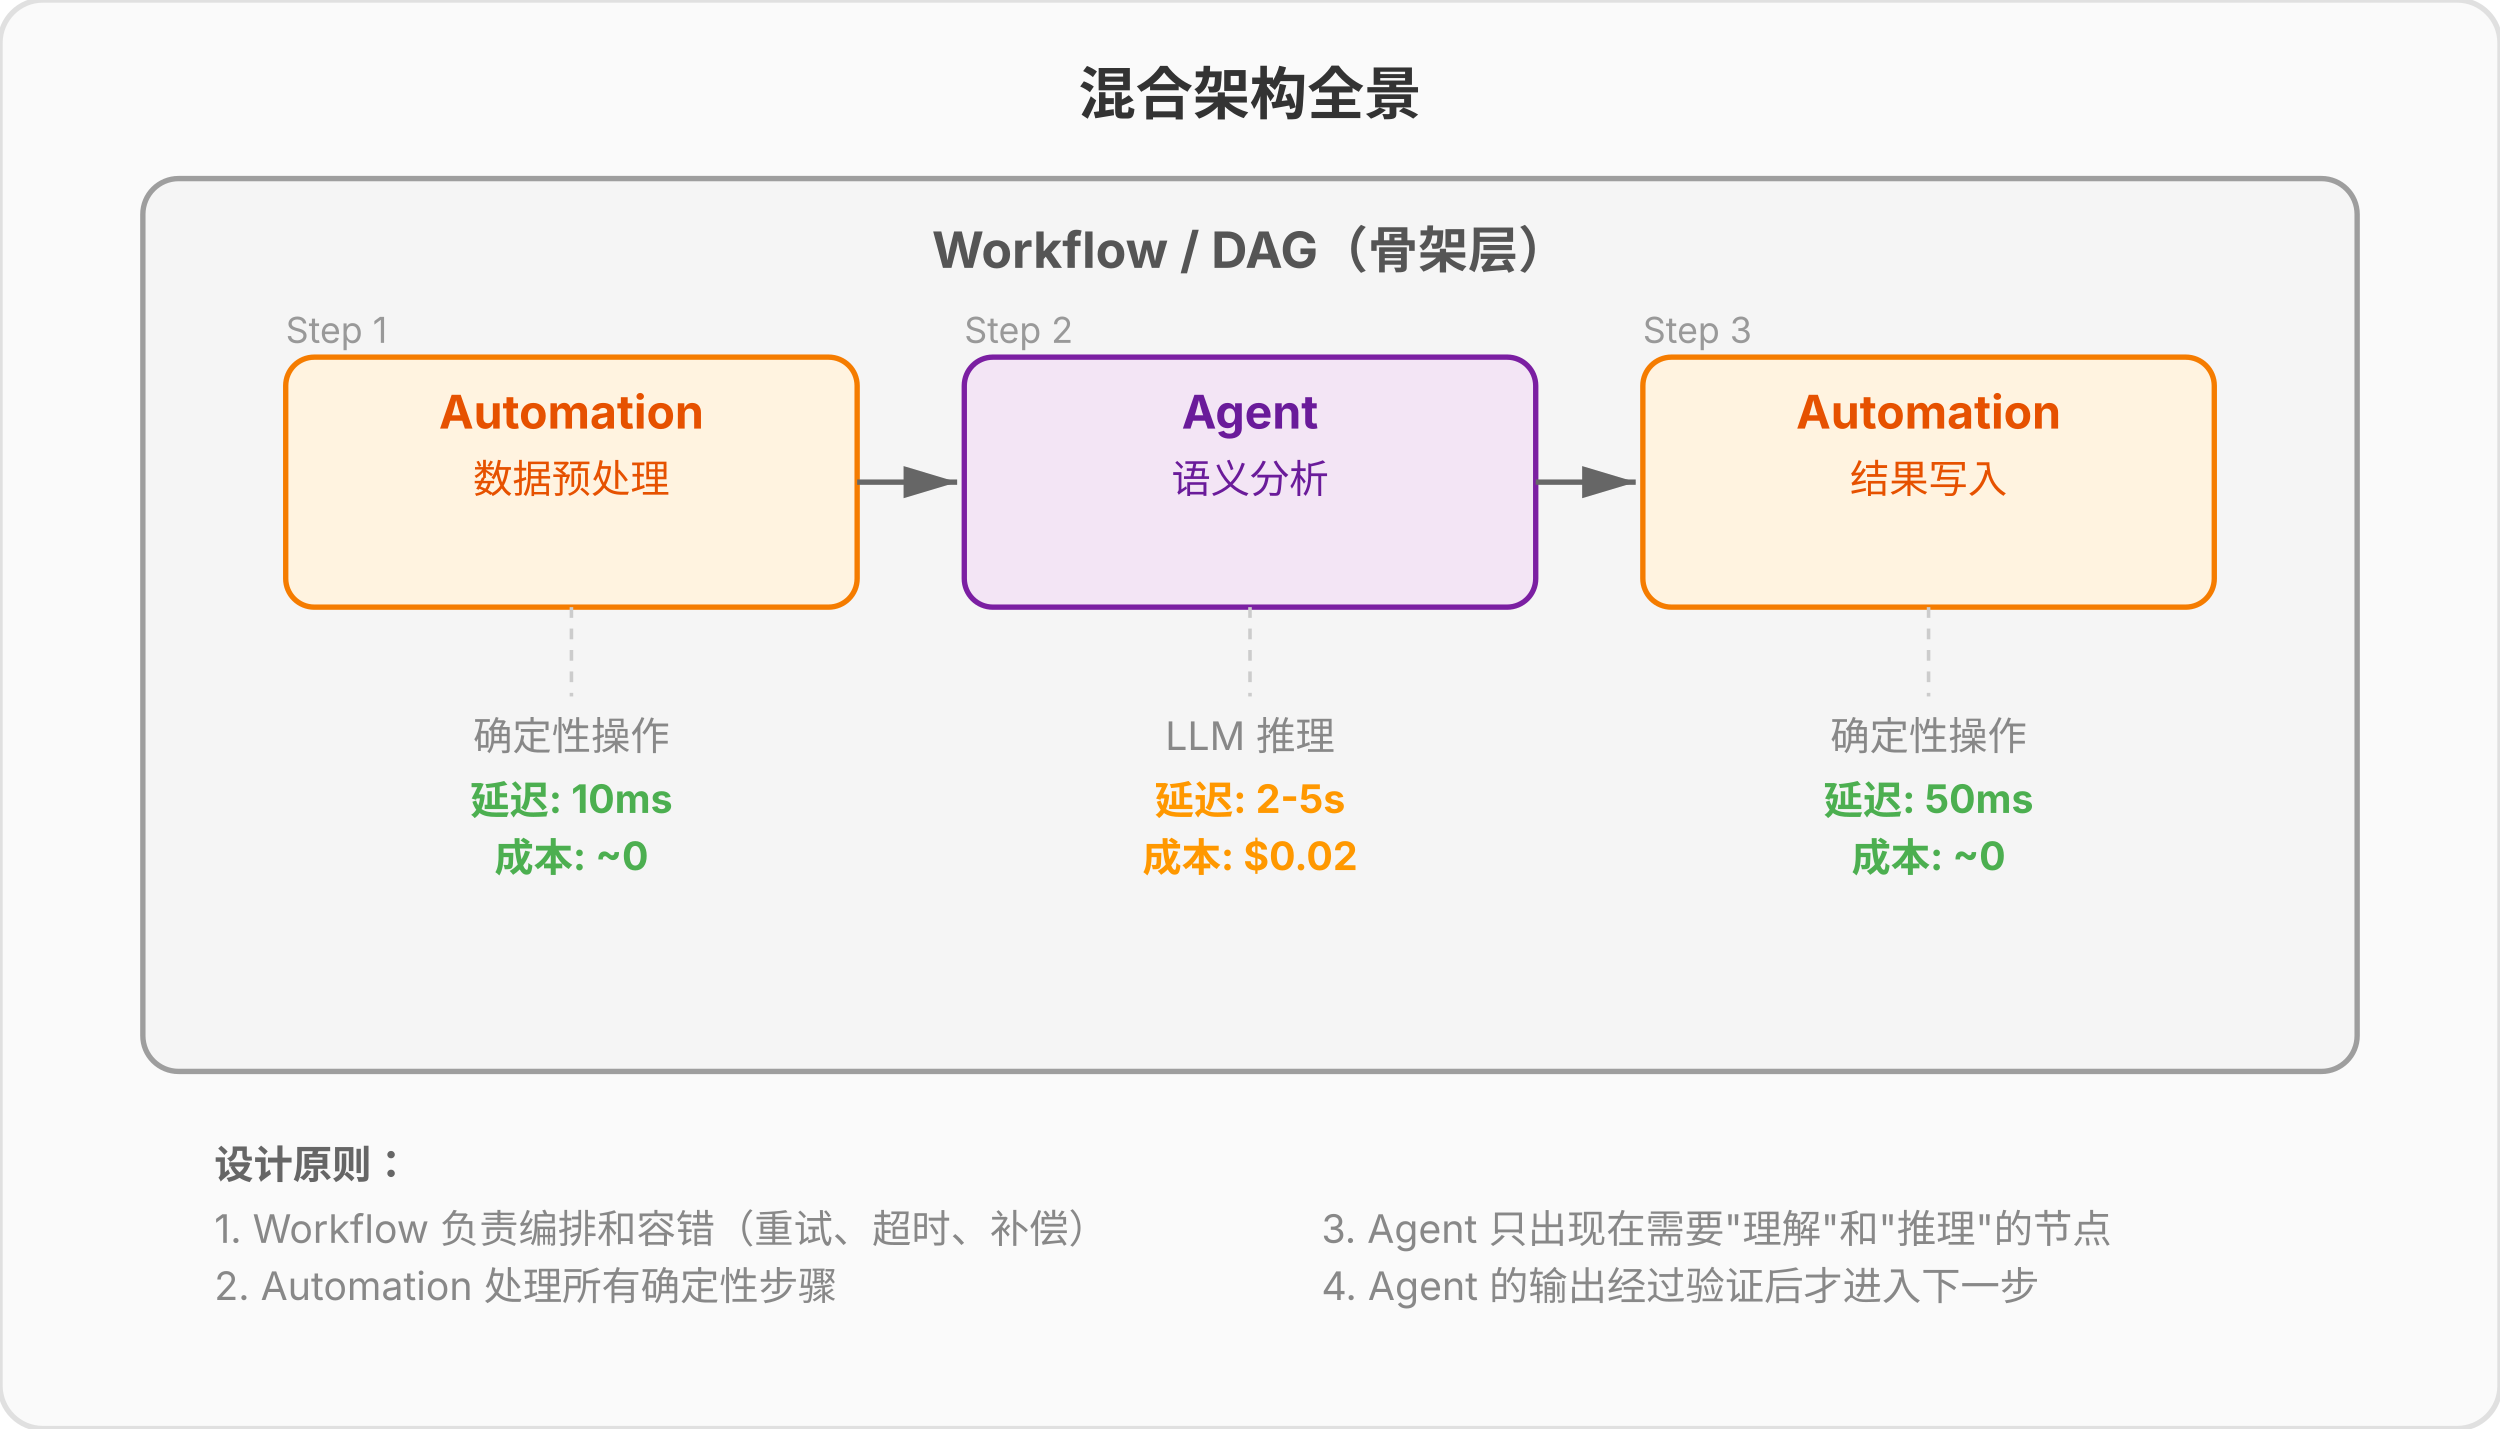
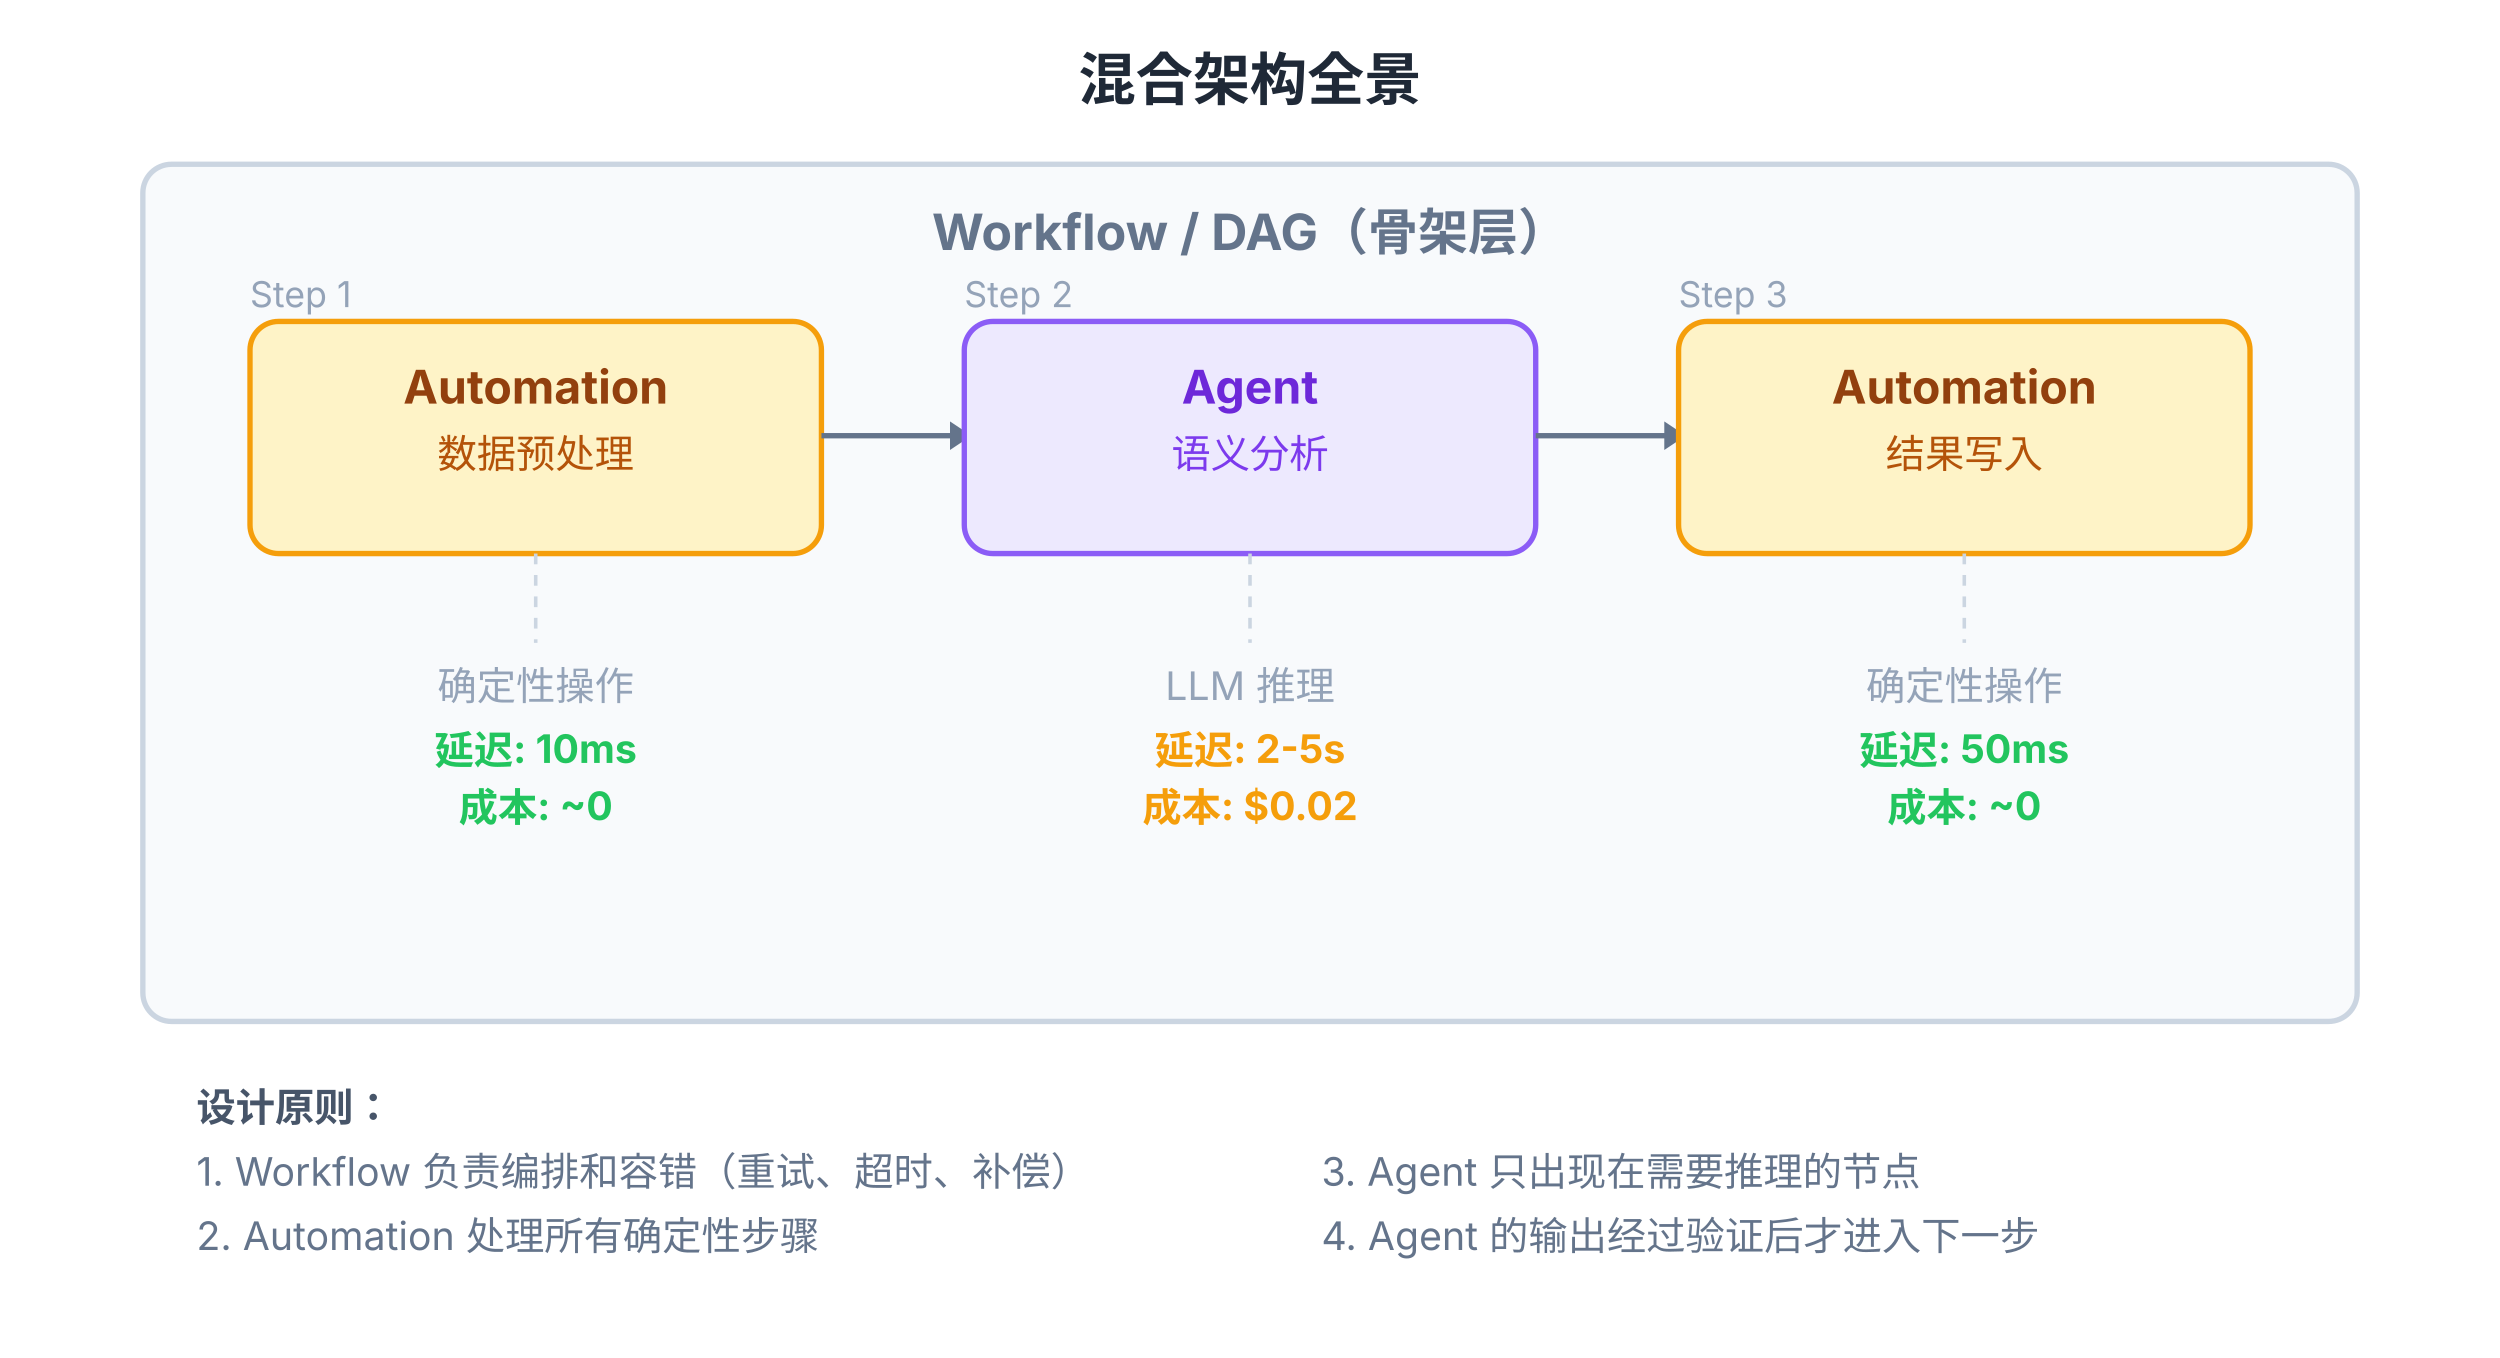
- <svg xmlns="http://www.w3.org/2000/svg" viewBox="0 0 700 400" font-family="-apple-system, 'Segoe UI', 'PingFang SC', 'Microsoft YaHei', sans-serif">
-   <defs>
-     <marker id="arrow" viewBox="0 0 10 6" refX="10" refY="3" markerWidth="10" markerHeight="6" orient="auto-start-reverse">
-       <path d="M0,0 L10,3 L0,6 Z" fill="#666" />
-     </marker>
-   </defs>
-   <rect width="700" height="400" rx="12" fill="#fafafa" stroke="#e0e0e0" stroke-width="1.5" />
-   <text x="350" y="32" text-anchor="middle" font-size="16" font-weight="bold" fill="#333">混合架构全景</text>
-   <rect x="40" y="50" width="620" height="250" rx="10" fill="#F5F5F5" stroke="#9E9E9E" stroke-width="1.5" />
-   <text x="350" y="75" text-anchor="middle" font-size="14" font-weight="bold" fill="#555">Workflow / DAG（骨架层）</text>
-   <rect x="80" y="100" width="160" height="70" rx="8" fill="#FFF3E0" stroke="#F57C00" stroke-width="1.5" />
-   <text x="160" y="120" text-anchor="middle" font-size="13" font-weight="bold" fill="#E65100">Automation</text>
-   <text x="160" y="138" text-anchor="middle" font-size="11" fill="#E65100">数据预处理</text>
-   <text x="80" y="96" font-size="10" fill="#999">Step 1</text>
-   <rect x="270" y="100" width="160" height="70" rx="8" fill="#F3E5F5" stroke="#7B1FA2" stroke-width="1.5" />
-   <text x="350" y="120" text-anchor="middle" font-size="13" font-weight="bold" fill="#6A1B9A">Agent</text>
-   <text x="350" y="138" text-anchor="middle" font-size="11" fill="#6A1B9A">语义分析</text>
-   <text x="270" y="96" font-size="10" fill="#999">Step 2</text>
-   <rect x="460" y="100" width="160" height="70" rx="8" fill="#FFF3E0" stroke="#F57C00" stroke-width="1.5" />
-   <text x="540" y="120" text-anchor="middle" font-size="13" font-weight="bold" fill="#E65100">Automation</text>
-   <text x="540" y="138" text-anchor="middle" font-size="11" fill="#E65100">结果写入</text>
-   <text x="460" y="96" font-size="10" fill="#999">Step 3</text>
-   <line x1="240" y1="135" x2="268" y2="135" stroke="#666" stroke-width="1.5" marker-end="url(#arrow)" />
-   <line x1="430" y1="135" x2="458" y2="135" stroke="#666" stroke-width="1.5" marker-end="url(#arrow)" />
-   <line x1="160" y1="170" x2="160" y2="195" stroke="#ccc" stroke-width="1" stroke-dasharray="3,3" />
-   <line x1="350" y1="170" x2="350" y2="195" stroke="#ccc" stroke-width="1" stroke-dasharray="3,3" />
-   <line x1="540" y1="170" x2="540" y2="195" stroke="#ccc" stroke-width="1" stroke-dasharray="3,3" />
-   <text x="160" y="210" text-anchor="middle" font-size="11" fill="#888">确定性操作</text>
-   <text x="160" y="228" text-anchor="middle" font-size="11" fill="#4CAF50" font-weight="bold">延迟: 10ms</text>
-   <text x="160" y="244" text-anchor="middle" font-size="11" fill="#4CAF50" font-weight="bold">成本: ~0</text>
-   <text x="350" y="210" text-anchor="middle" font-size="11" fill="#888">LLM 推理</text>
-   <text x="350" y="228" text-anchor="middle" font-size="11" fill="#FF9800" font-weight="bold">延迟: 2-5s</text>
-   <text x="350" y="244" text-anchor="middle" font-size="11" fill="#FF9800" font-weight="bold">成本: $0.02</text>
-   <text x="540" y="210" text-anchor="middle" font-size="11" fill="#888">确定性操作</text>
-   <text x="540" y="228" text-anchor="middle" font-size="11" fill="#4CAF50" font-weight="bold">延迟: 50ms</text>
-   <text x="540" y="244" text-anchor="middle" font-size="11" fill="#4CAF50" font-weight="bold">成本: ~0</text>
-   <text x="60" y="330" font-size="11" fill="#666" font-weight="bold">设计原则：</text>
-   <text x="60" y="348" font-size="11" fill="#888">1. Workflow 负责编排和容错（重试、超时、补偿）</text>
-   <text x="60" y="364" font-size="11" fill="#888">2. Automation 处理所有确定性步骤</text>
-   <text x="370" y="348" font-size="11" fill="#888">3. Agent 只出现在需要"理解"和"推理"的节点</text>
-   <text x="370" y="364" font-size="11" fill="#888">4. Agent 的输出经过验证后才进入下一步</text>
+ <svg xmlns="http://www.w3.org/2000/svg" viewBox="0 0 700 380" font-family="system-ui, -apple-system, 'PingFang SC', sans-serif">
+   <text x="350" y="28" text-anchor="middle" font-size="16" font-weight="bold" fill="#1F2937">混合架构全景</text>
+   <rect x="40" y="46" width="620" height="240" rx="8" fill="#F8FAFC" stroke="#CBD5E1" stroke-width="1.5" />
+   <text x="350" y="70" text-anchor="middle" font-size="14" font-weight="bold" fill="#64748B">Workflow / DAG（骨架层）</text>
+   <rect x="70" y="90" width="160" height="65" rx="8" fill="#FEF3C7" stroke="#F59E0B" stroke-width="1.5" />
+   <text x="150" y="113" text-anchor="middle" font-size="13" font-weight="bold" fill="#92400E">Automation</text>
+   <text x="150" y="131" text-anchor="middle" font-size="11" fill="#B45309">数据预处理</text>
+   <text x="70" y="86" font-size="10" fill="#94A3B8">Step 1</text>
+   <line x1="230" y1="122" x2="268" y2="122" stroke="#64748B" stroke-width="1.5" />
+   <polygon points="266,118 272,122 266,126" fill="#64748B" />
+   <rect x="270" y="90" width="160" height="65" rx="8" fill="#EDE9FE" stroke="#8B5CF6" stroke-width="1.5" />
+   <text x="350" y="113" text-anchor="middle" font-size="13" font-weight="bold" fill="#6D28D9">Agent</text>
+   <text x="350" y="131" text-anchor="middle" font-size="11" fill="#7C3AED">语义分析</text>
+   <text x="270" y="86" font-size="10" fill="#94A3B8">Step 2</text>
+   <line x1="430" y1="122" x2="468" y2="122" stroke="#64748B" stroke-width="1.5" />
+   <polygon points="466,118 472,122 466,126" fill="#64748B" />
+   <rect x="470" y="90" width="160" height="65" rx="8" fill="#FEF3C7" stroke="#F59E0B" stroke-width="1.5" />
+   <text x="550" y="113" text-anchor="middle" font-size="13" font-weight="bold" fill="#92400E">Automation</text>
+   <text x="550" y="131" text-anchor="middle" font-size="11" fill="#B45309">结果写入</text>
+   <text x="470" y="86" font-size="10" fill="#94A3B8">Step 3</text>
+   <line x1="150" y1="155" x2="150" y2="180" stroke="#CBD5E1" stroke-width="1" stroke-dasharray="3,3" />
+   <line x1="350" y1="155" x2="350" y2="180" stroke="#CBD5E1" stroke-width="1" stroke-dasharray="3,3" />
+   <line x1="550" y1="155" x2="550" y2="180" stroke="#CBD5E1" stroke-width="1" stroke-dasharray="3,3" />
+   <text x="150" y="196" text-anchor="middle" font-size="11" fill="#94A3B8">确定性操作</text>
+   <text x="150" y="214" text-anchor="middle" font-size="11" fill="#22C55E" font-weight="bold">延迟: 10ms</text>
+   <text x="150" y="230" text-anchor="middle" font-size="11" fill="#22C55E" font-weight="bold">成本: ~0</text>
+   <text x="350" y="196" text-anchor="middle" font-size="11" fill="#94A3B8">LLM 推理</text>
+   <text x="350" y="214" text-anchor="middle" font-size="11" fill="#F59E0B" font-weight="bold">延迟: 2-5s</text>
+   <text x="350" y="230" text-anchor="middle" font-size="11" fill="#F59E0B" font-weight="bold">成本: $0.02</text>
+   <text x="550" y="196" text-anchor="middle" font-size="11" fill="#94A3B8">确定性操作</text>
+   <text x="550" y="214" text-anchor="middle" font-size="11" fill="#22C55E" font-weight="bold">延迟: 50ms</text>
+   <text x="550" y="230" text-anchor="middle" font-size="11" fill="#22C55E" font-weight="bold">成本: ~0</text>
+   <text x="55" y="314" font-size="11" fill="#475569" font-weight="bold">设计原则：</text>
+   <text x="55" y="332" font-size="11" fill="#64748B">1. Workflow 负责编排和容错（重试、超时、补偿）</text>
+   <text x="55" y="350" font-size="11" fill="#64748B">2. Automation 处理所有确定性步骤</text>
+   <text x="370" y="332" font-size="11" fill="#64748B">3. Agent 只出现在需要推理的节点</text>
+   <text x="370" y="350" font-size="11" fill="#64748B">4. Agent 的输出经过验证后才进入下一步</text>
</svg>
